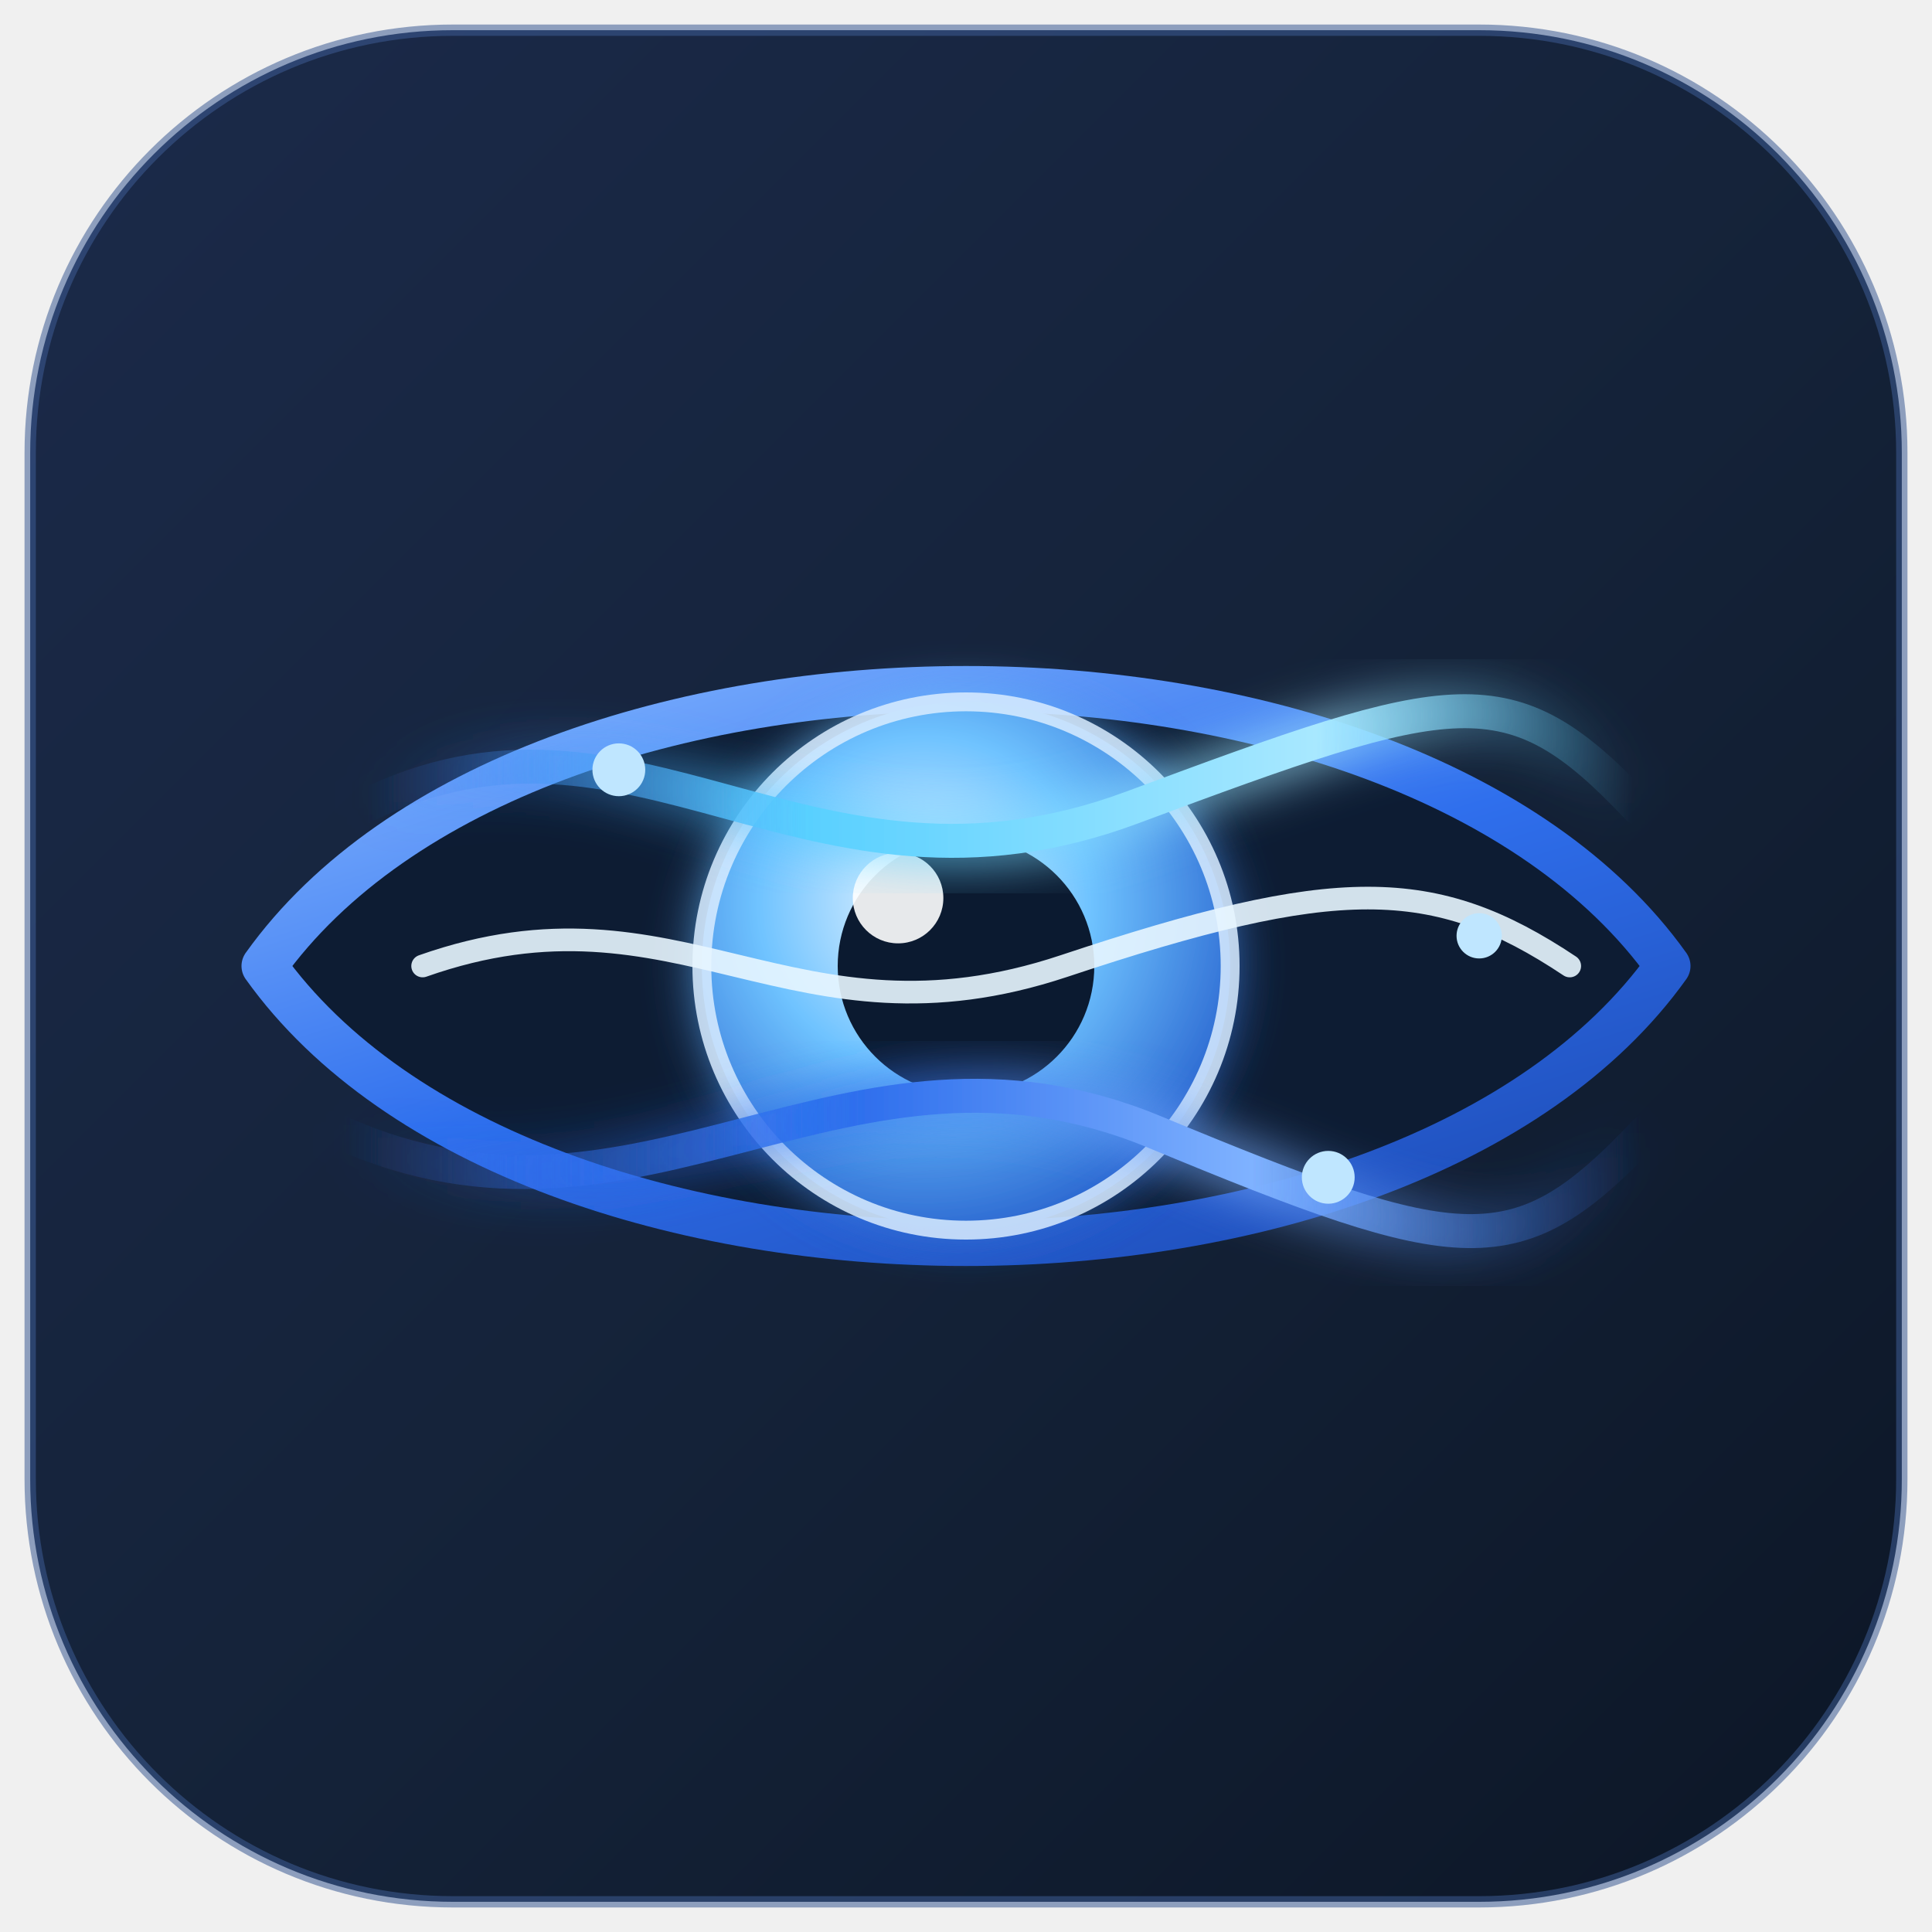
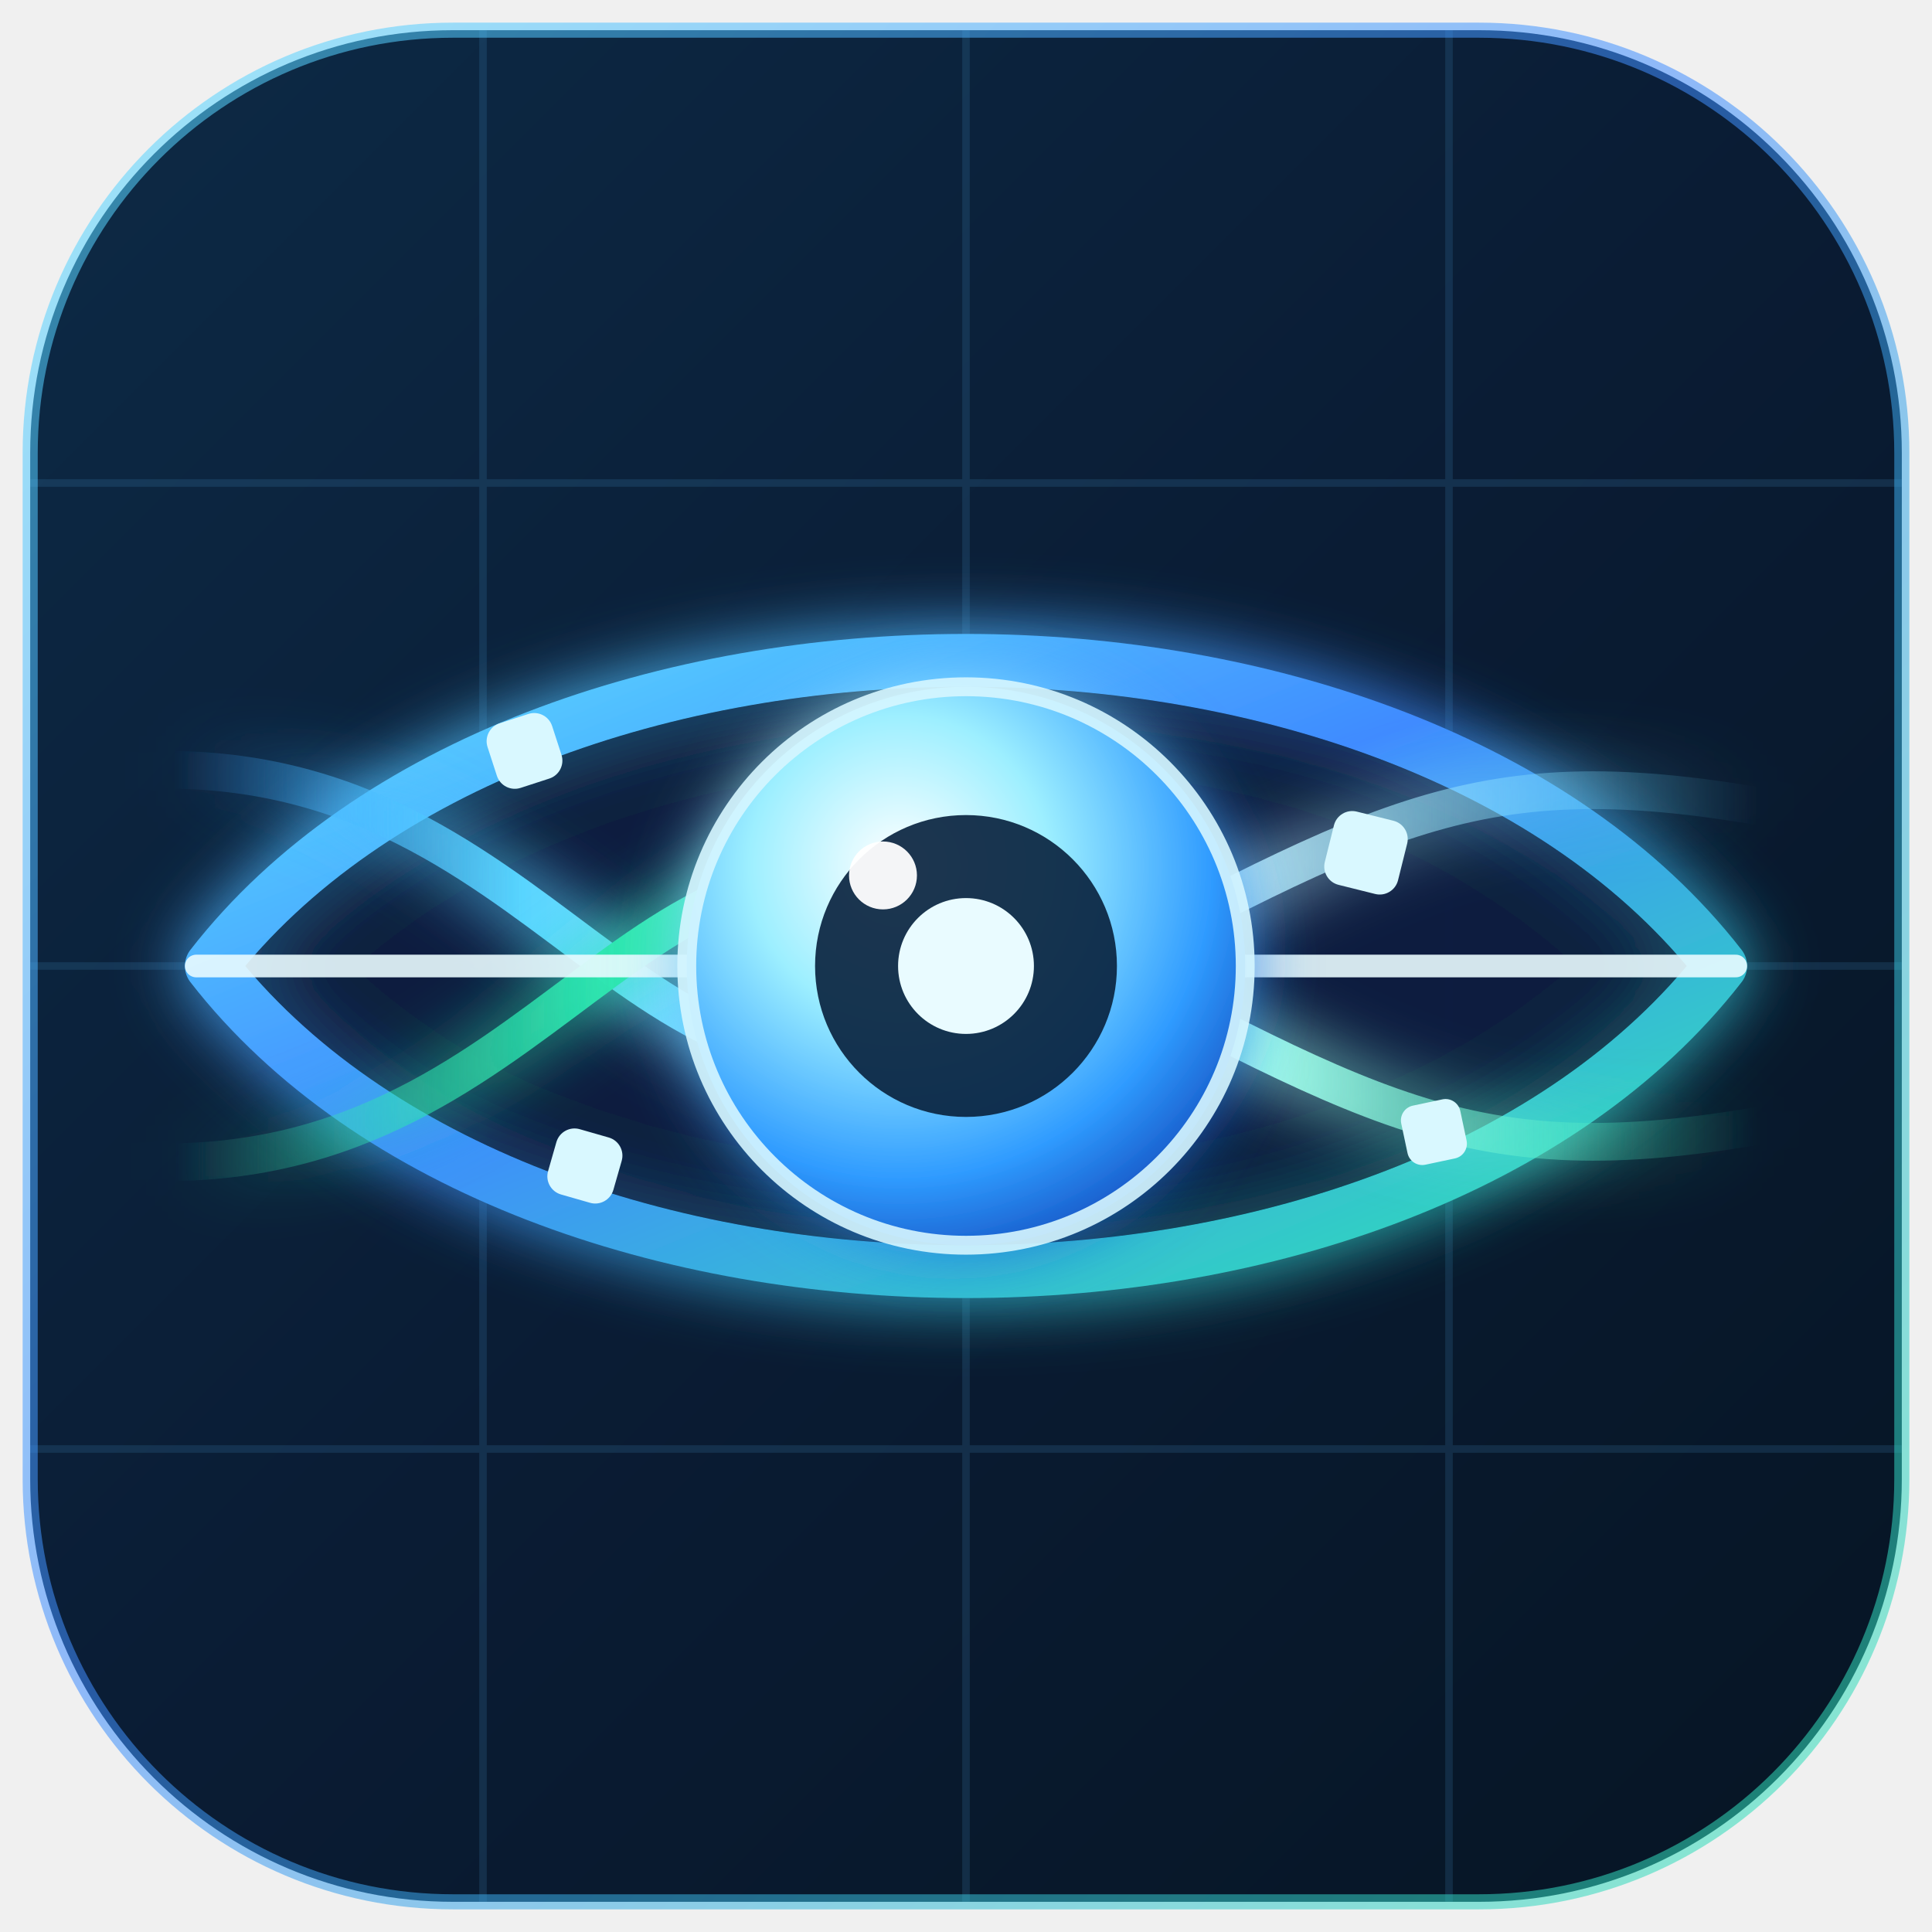
<svg xmlns="http://www.w3.org/2000/svg" viewBox="0 0 512 512" width="512" height="512">
  <defs>
    <linearGradient id="bg" x1="0" y1="0" x2="1" y2="1">
-       <stop offset="0" stop-color="#1b2a4a" />
-       <stop offset="0.55" stop-color="#142238" />
-       <stop offset="1" stop-color="#0c1626" />
+       <stop offset="0" stop-color="#0d2a46" />
+       <stop offset="0.5" stop-color="#0a1c34" />
+       <stop offset="1" stop-color="#061524" />
    </linearGradient>
-     <linearGradient id="eye" x1="0.1" y1="0" x2="0.9" y2="1">
-       <stop offset="0" stop-color="#7fb2ff" />
-       <stop offset="0.5" stop-color="#2f6fed" />
-       <stop offset="1" stop-color="#1d4bb5" />
+     <linearGradient id="rim" x1="0" y1="0" x2="1" y2="1">
+       <stop offset="0" stop-color="#5ce0ff" />
+       <stop offset="0.45" stop-color="#3f8bff" />
+       <stop offset="1" stop-color="#2ee6b0" />
    </linearGradient>
-     <linearGradient id="flow1" x1="0" y1="0" x2="1" y2="0">
-       <stop offset="0" stop-color="#2f6fed" stop-opacity="0" />
-       <stop offset="0.35" stop-color="#59d0ff" />
-       <stop offset="0.75" stop-color="#a8e8ff" />
-       <stop offset="1" stop-color="#59d0ff" stop-opacity="0" />
+     <linearGradient id="streamA" x1="0" y1="0" x2="1" y2="0">
+       <stop offset="0" stop-color="#38a0ff" stop-opacity="0" />
+       <stop offset="0.22" stop-color="#59d5ff" />
+       <stop offset="0.62" stop-color="#d4f7ff" />
+       <stop offset="1" stop-color="#59d5ff" stop-opacity="0" />
    </linearGradient>
-     <linearGradient id="flow2" x1="0" y1="0" x2="1" y2="0">
-       <stop offset="0" stop-color="#2f6fed" stop-opacity="0" />
-       <stop offset="0.4" stop-color="#2f6fed" />
-       <stop offset="0.7" stop-color="#7fb2ff" />
-       <stop offset="1" stop-color="#2f6fed" stop-opacity="0" />
+     <linearGradient id="streamB" x1="0" y1="0" x2="1" y2="0">
+       <stop offset="0" stop-color="#2ee6b0" stop-opacity="0" />
+       <stop offset="0.28" stop-color="#2ee6b0" />
+       <stop offset="0.68" stop-color="#a9fff0" />
+       <stop offset="1" stop-color="#2ee6b0" stop-opacity="0" />
    </linearGradient>
-     <radialGradient id="pupil" cx="0.42" cy="0.38" r="0.7">
-       <stop offset="0" stop-color="#eaf5ff" />
-       <stop offset="0.45" stop-color="#6fc3ff" />
-       <stop offset="1" stop-color="#1e56c8" />
+     <radialGradient id="core" cx="0.38" cy="0.32" r="0.75">
+       <stop offset="0" stop-color="#ffffff" />
+       <stop offset="0.36" stop-color="#9defff" />
+       <stop offset="0.75" stop-color="#2f9bff" />
+       <stop offset="1" stop-color="#144fc0" />
    </radialGradient>
-     <filter id="glow" x="-40%" y="-40%" width="180%" height="180%">
-       <feGaussianBlur stdDeviation="7" result="b" />
+     <filter id="glow" x="-50%" y="-50%" width="200%" height="200%">
+       <feGaussianBlur stdDeviation="9" result="blur" />
      <feMerge>
-         <feMergeNode in="b" />
+         <feMergeNode in="blur" />
        <feMergeNode in="SourceGraphic" />
      </feMerge>
    </filter>
+     <clipPath id="clip">
+       <rect x="8" y="8" width="496" height="496" rx="112" />
+     </clipPath>
  </defs>
  <rect x="8" y="8" width="496" height="496" rx="112" fill="url(#bg)" />
-   <rect x="8" y="8" width="496" height="496" rx="112" fill="none" stroke="#3d5b93" stroke-opacity="0.55" stroke-width="3" />
-   <path d="M70 256 C140 158, 372 158, 442 256 C372 354, 140 354, 70 256 Z" fill="#0d1c33" stroke="url(#eye)" stroke-width="12" stroke-linejoin="round" />
-   <circle cx="256" cy="256" r="70" fill="url(#pupil)" filter="url(#glow)" />
-   <circle cx="256" cy="256" r="70" fill="none" stroke="#d9ecff" stroke-opacity="0.85" stroke-width="5" />
-   <circle cx="256" cy="256" r="34" fill="#0b1a30" />
-   <circle cx="238" cy="238" r="12" fill="#ffffff" fill-opacity="0.9" />
+   <g clip-path="url(#clip)" opacity="0.16" stroke="#4b9fd8" stroke-width="2">
+     <path d="M0 128H512M0 256H512M0 384H512M128 0V512M256 0V512M384 0V512" />
+   </g>
+   <rect x="8" y="8" width="496" height="496" rx="112" fill="none" stroke="url(#rim)" stroke-opacity="0.55" stroke-width="4" />
+   <path d="M56 256 C140 148 372 148 456 256 C372 364 140 364 56 256 Z" fill="#0b2540" fill-opacity="0.85" stroke="url(#rim)" stroke-width="14" stroke-linejoin="round" filter="url(#glow)" />
  <g fill="none" stroke-linecap="round">
-     <path d="M96 214 C168 178, 214 246, 300 214 S400 178, 434 214" stroke="url(#flow1)" stroke-width="9" filter="url(#glow)" />
-     <path d="M90 300 C170 336, 224 266, 306 300 S402 336, 436 300" stroke="url(#flow2)" stroke-width="9" filter="url(#glow)" />
-     <path d="M112 256 C180 232, 210 280, 282 256 S380 232, 416 256" stroke="#e8f6ff" stroke-opacity="0.9" stroke-width="6" />
+     <path d="M44 204 C152 204 172 318 268 268 S388 200 468 214" stroke="url(#streamA)" stroke-width="10" filter="url(#glow)" />
+     <path d="M44 308 C152 308 172 194 268 244 S388 312 468 298" stroke="url(#streamB)" stroke-width="10" filter="url(#glow)" />
+     <path d="M52 256 C164 256 196 256 460 256" stroke="#e9fbff" stroke-opacity="0.9" stroke-width="6" />
  </g>
-   <g fill="#bfe6ff">
-     <circle cx="164" cy="204" r="7" />
-     <circle cx="352" cy="312" r="7" />
-     <circle cx="392" cy="248" r="6" />
+   <circle cx="256" cy="256" r="74" fill="url(#core)" filter="url(#glow)" />
+   <circle cx="256" cy="256" r="74" fill="none" stroke="#d6f6ff" stroke-opacity="0.9" stroke-width="5" />
+   <circle cx="256" cy="256" r="40" fill="#0a2440" fill-opacity="0.92" />
+   <circle cx="256" cy="256" r="18" fill="#e9fbff" />
+   <circle cx="234" cy="232" r="9" fill="#ffffff" fill-opacity="0.95" />
+   <g fill="#d9f8ff">
+     <rect x="130" y="190" width="18" height="18" rx="5" transform="rotate(-18 139 199)" />
+     <rect x="352" y="216" width="20" height="20" rx="5" transform="rotate(14 362 226)" />
+     <rect x="146" y="300" width="18" height="18" rx="5" transform="rotate(16 155 309)" />
+     <rect x="372" y="292" width="16" height="16" rx="4" transform="rotate(-12 380 300)" />
  </g>
</svg>
